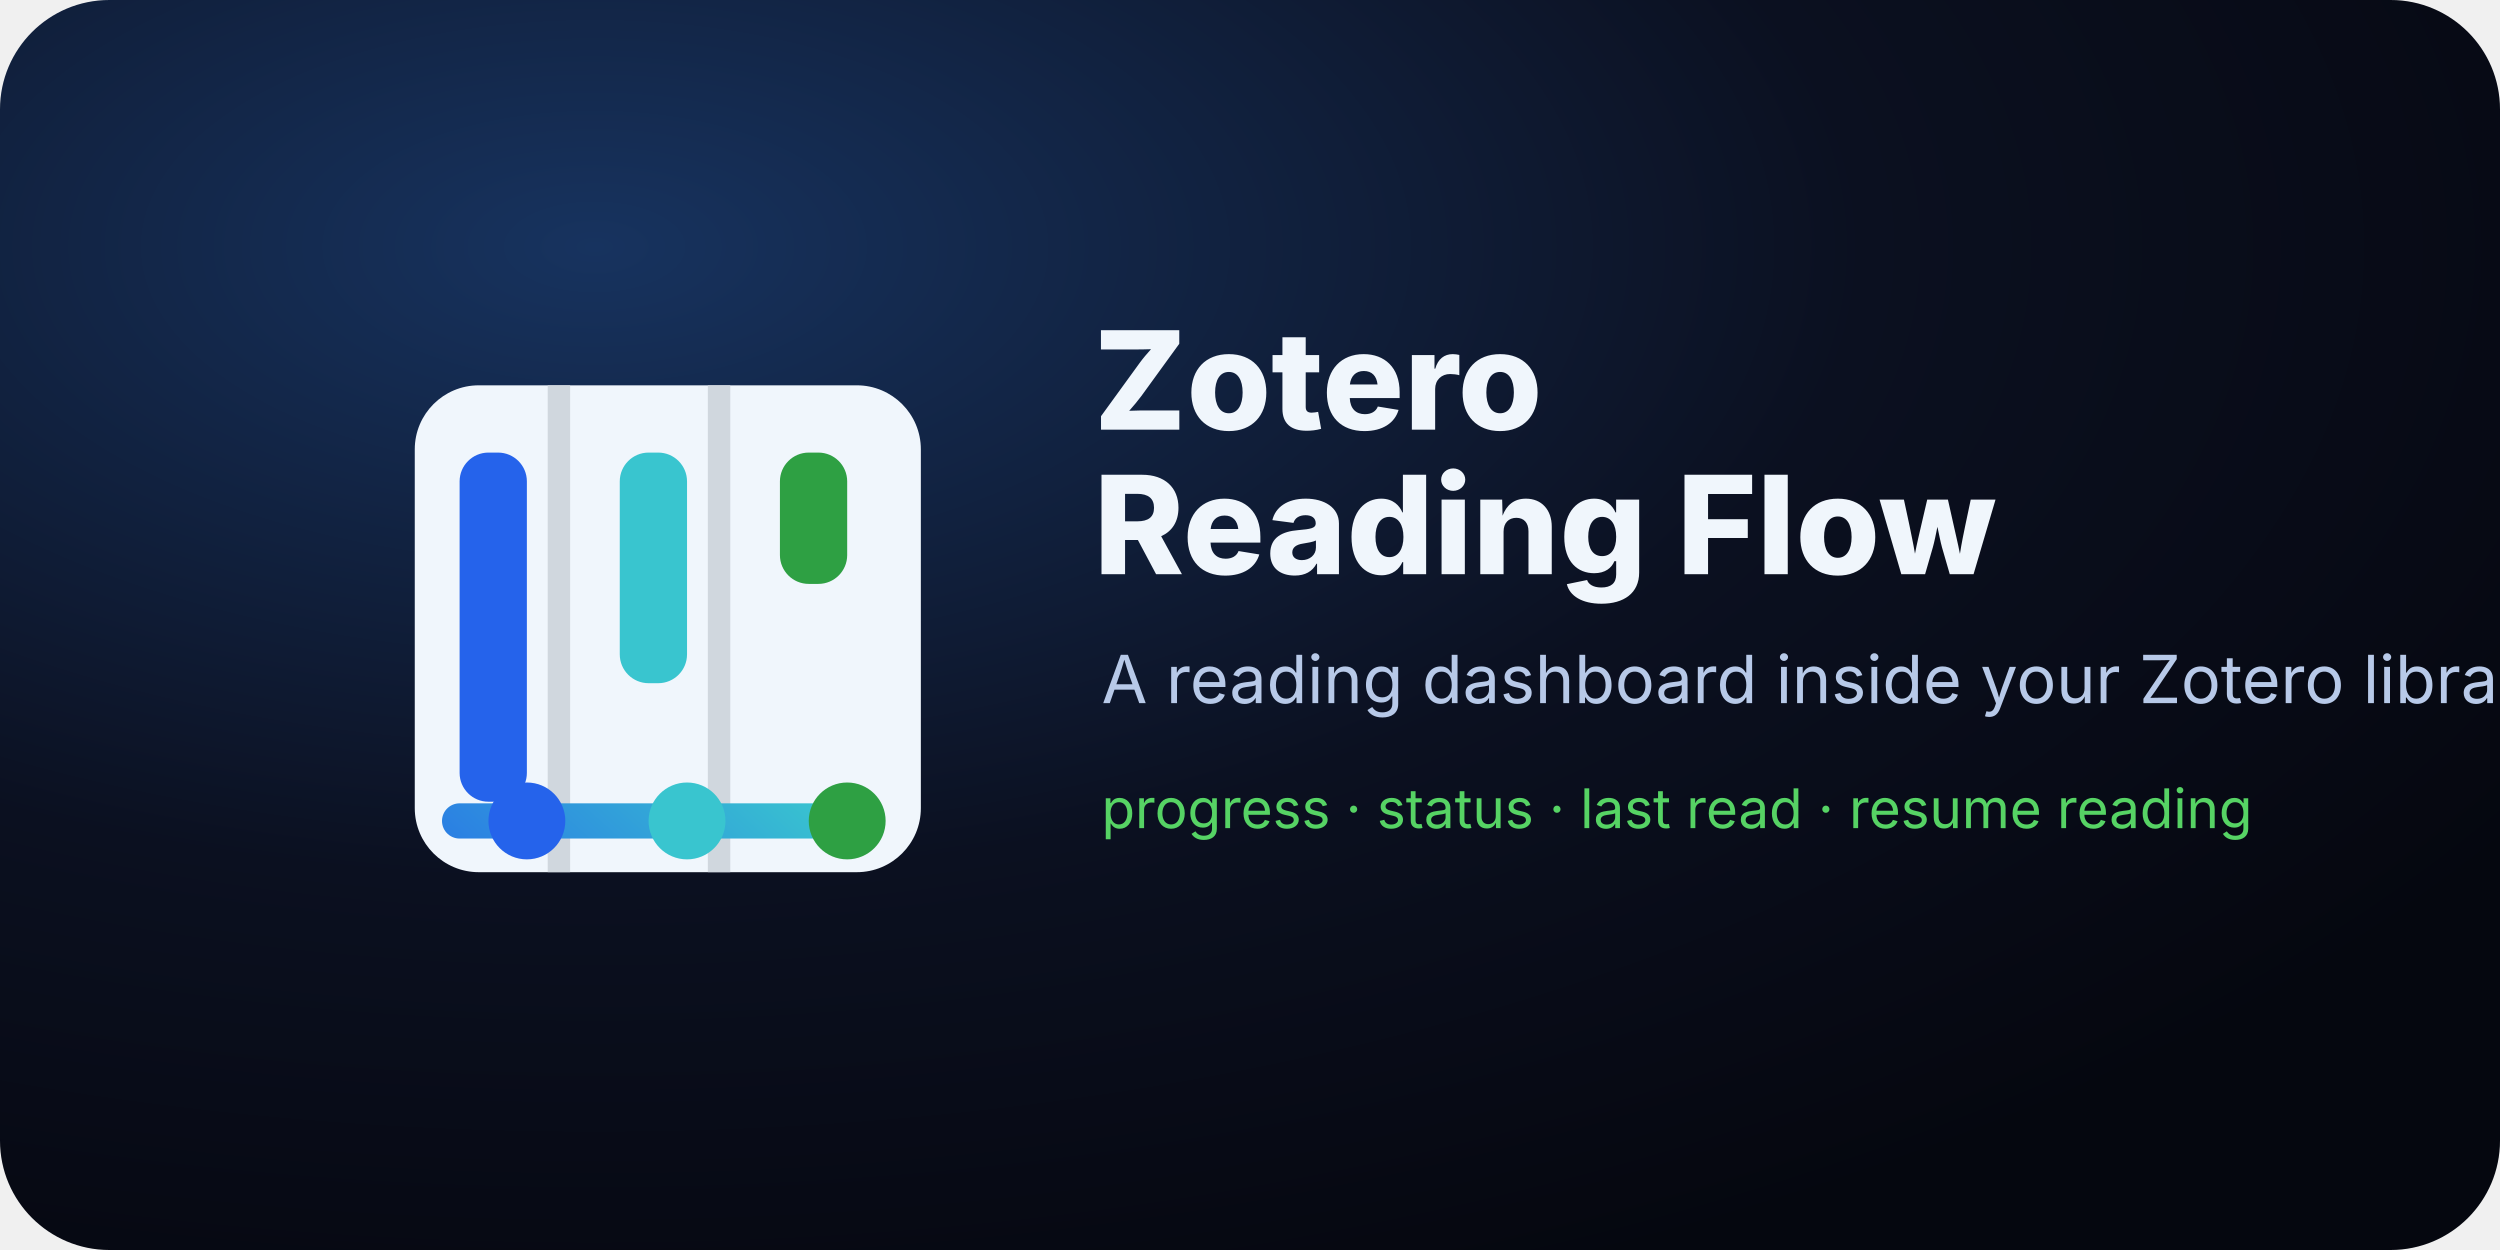
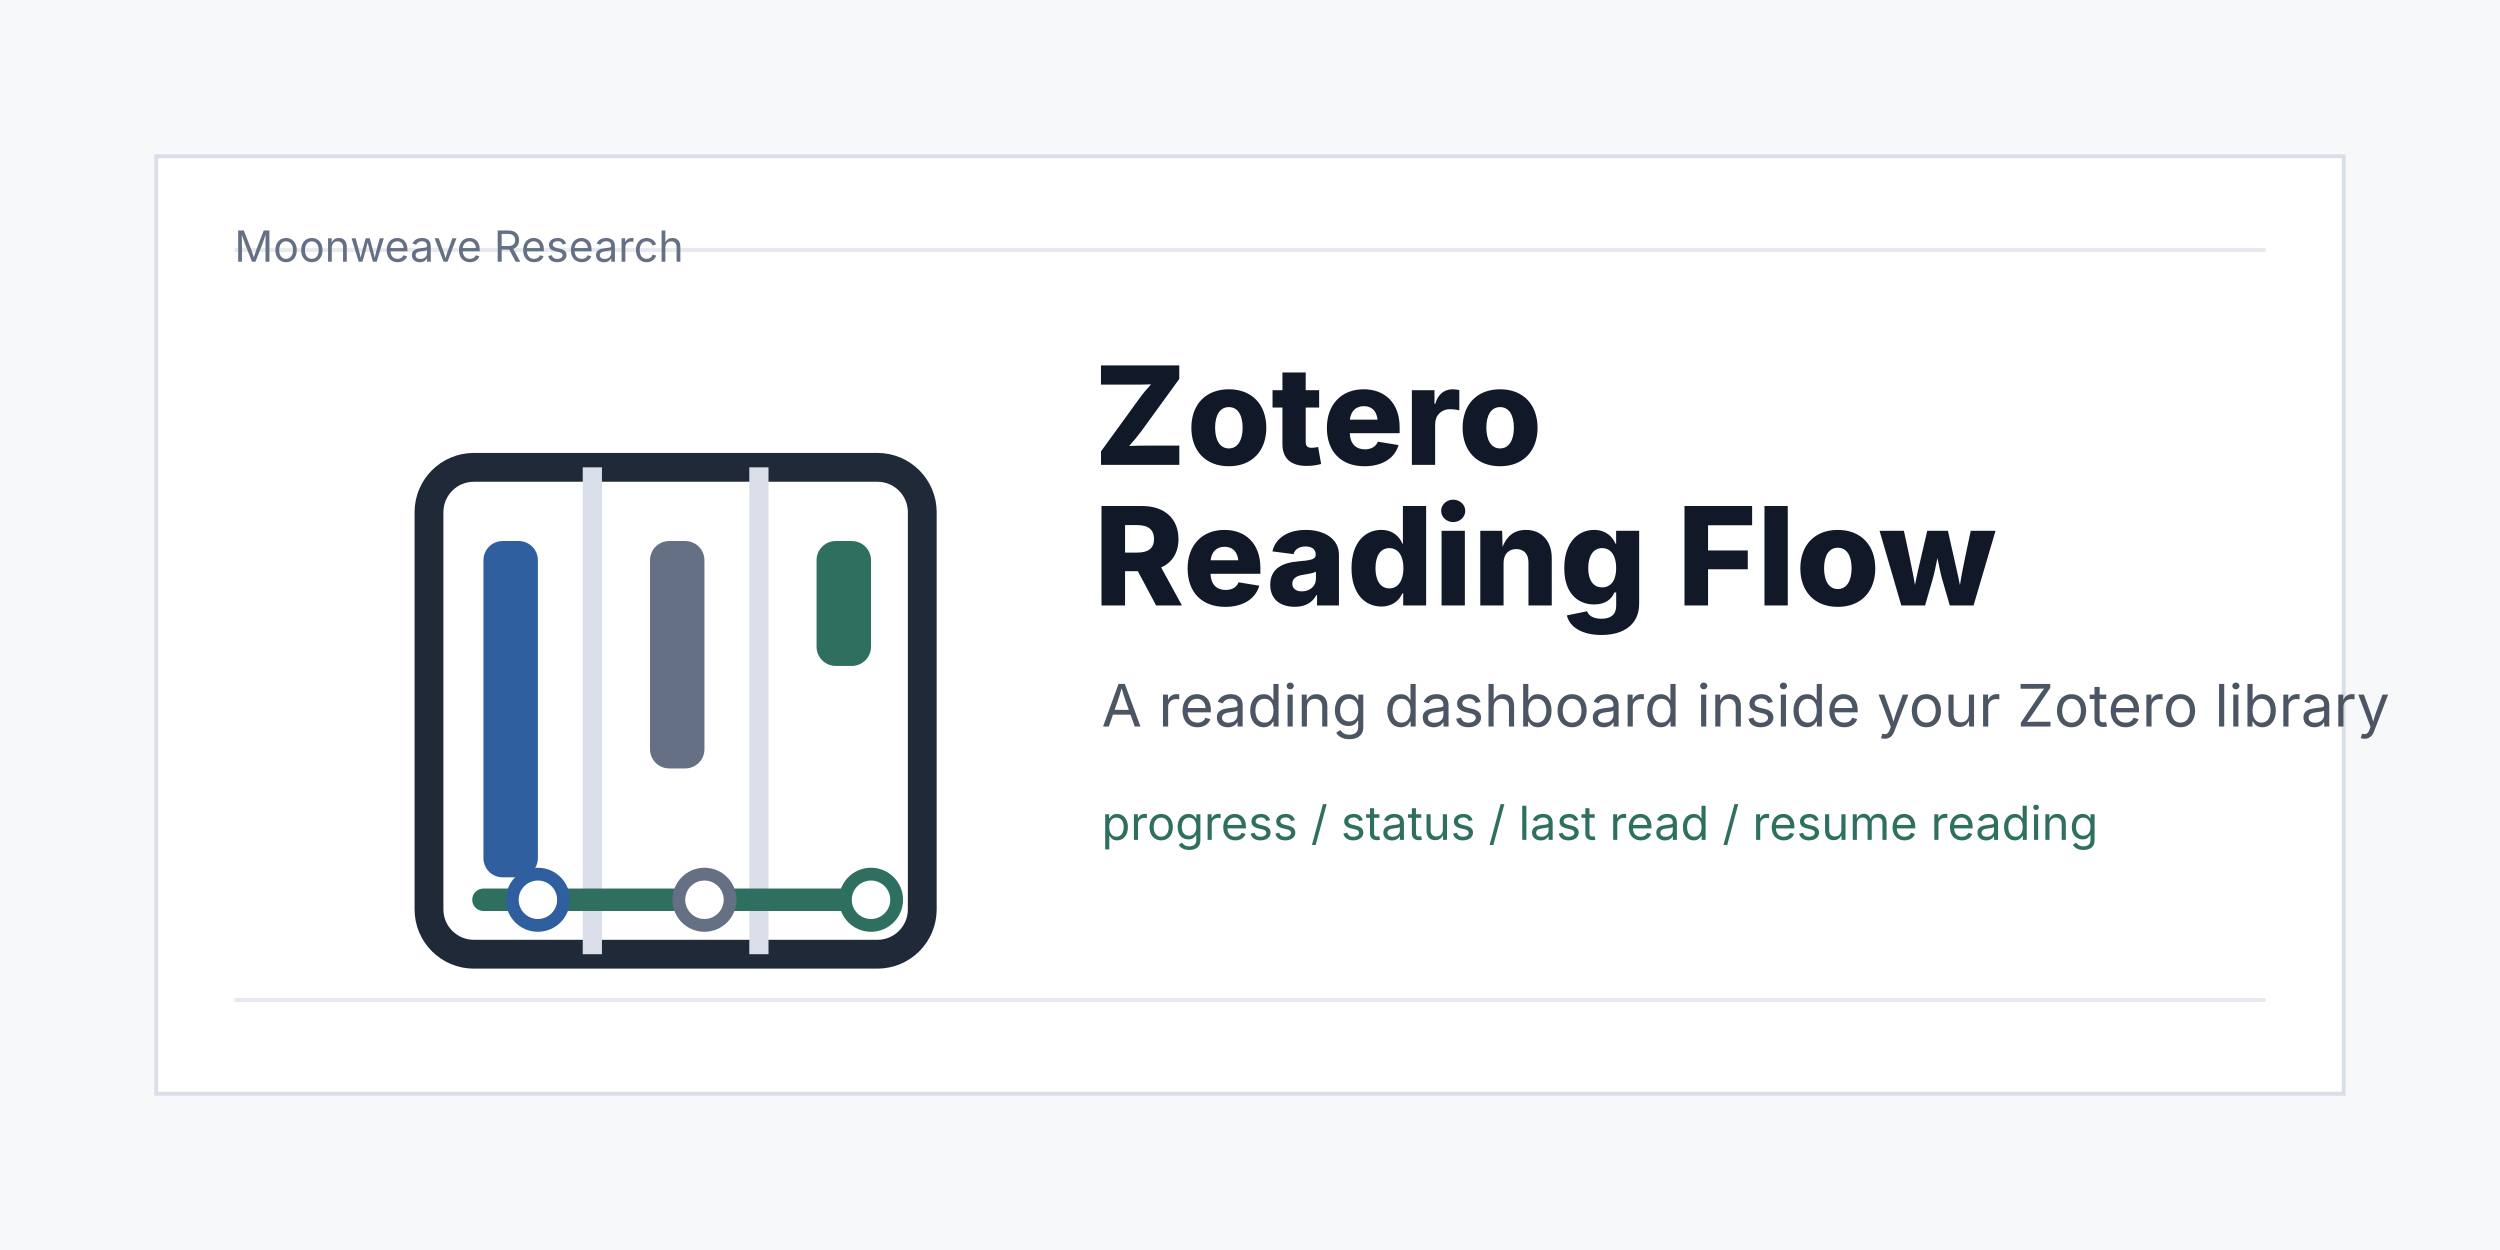
<svg xmlns="http://www.w3.org/2000/svg" viewBox="0 0 1280 640">
-   <defs>
-     <radialGradient id="bg" cx="24%" cy="20%" r="90%">
-       <stop offset="0" stop-color="#17335f" />
-       <stop offset="0.56" stop-color="#0b1020" />
-       <stop offset="1" stop-color="#05070f" />
-     </radialGradient>
-     <linearGradient id="g" x1="150" y1="510" x2="480" y2="140" gradientUnits="userSpaceOnUse">
-       <stop offset="0" stop-color="#2563eb" />
-       <stop offset="0.5" stop-color="#39c5cf" />
-       <stop offset="1" stop-color="#2ea043" />
-     </linearGradient>
-   </defs>
-   <rect width="1280" height="640" rx="56" fill="url(#bg)" />
-   <g transform="translate(132 112) scale(.82)">
-     <rect x="98" y="104" width="316" height="304" rx="40" fill="#f0f6fc" />
-     <path d="M188 104v304M288 104v304" stroke="#d0d7de" stroke-width="14" />
-     <rect x="126" y="146" width="42" height="218" rx="18" fill="#2563eb" />
-     <rect x="226" y="146" width="42" height="144" rx="18" fill="#39c5cf" />
-     <rect x="326" y="146" width="42" height="82" rx="18" fill="#2ea043" />
-     <path d="M126 376h242" stroke="url(#g)" stroke-width="22" stroke-linecap="round" />
-     <circle cx="168" cy="376" r="24" fill="#2563eb" />
-     <circle cx="268" cy="376" r="24" fill="#39c5cf" />
-     <circle cx="368" cy="376" r="24" fill="#2ea043" />
+   <rect width="1280" height="640" fill="#f7f8fa" />
+   <path d="M80 80h1120v480H80z" fill="#ffffff" stroke="#d9dee8" stroke-width="2" />
+   <path d="M120 128h1040M120 512h1040" stroke="#e6eaf0" stroke-width="2" />
+   <text x="120" y="134" fill="#667085" font-family="Inter, Arial, sans-serif" font-size="22" letter-spacing="0">Moonweave Research</text>
+   <g transform="translate(136 154) scale(.82)">
+     <rect x="102" y="104" width="308" height="304" rx="28" fill="#ffffff" stroke="#1f2937" stroke-width="18" />
+     <path d="M204 104v304M308 104v304" stroke="#d9dee8" stroke-width="12" />
+     <rect x="136" y="150" width="34" height="210" rx="12" fill="#2f5f9f" />
+     <rect x="240" y="150" width="34" height="142" rx="12" fill="#667085" />
+     <rect x="344" y="150" width="34" height="78" rx="12" fill="#2f6f5f" />
+     <path d="M136 374h242" stroke="#2f6f5f" stroke-width="14" stroke-linecap="round" />
+     <circle cx="170" cy="374" r="16" fill="#ffffff" stroke="#2f5f9f" stroke-width="8" />
+     <circle cx="274" cy="374" r="16" fill="#ffffff" stroke="#667085" stroke-width="8" />
+     <circle cx="378" cy="374" r="16" fill="#ffffff" stroke="#2f6f5f" stroke-width="8" />
  </g>
-   <text x="560" y="220" fill="#f0f6fc" font-family="Inter, Arial, sans-serif" font-size="70" font-weight="800">Zotero</text>
-   <text x="560" y="294" fill="#f0f6fc" font-family="Inter, Arial, sans-serif" font-size="70" font-weight="800">Reading Flow</text>
-   <text x="564" y="360" fill="#b7c9e8" font-family="Inter, Arial, sans-serif" font-size="34">A reading dashboard inside your Zotero library</text>
-   <text x="564" y="424" fill="#56d364" font-family="Inter, Arial, sans-serif" font-size="28">progress · status · last read · resume reading</text>
+   <text x="560" y="238" fill="#111827" font-family="Inter, Arial, sans-serif" font-size="70" font-weight="760">Zotero</text>
+   <text x="560" y="310" fill="#111827" font-family="Inter, Arial, sans-serif" font-size="70" font-weight="760">Reading Flow</text>
+   <text x="564" y="372" fill="#4b5563" font-family="Inter, Arial, sans-serif" font-size="30">A reading dashboard inside your Zotero library</text>
+   <text x="564" y="430" fill="#2f6f5f" font-family="Inter, Arial, sans-serif" font-size="24">progress / status / last read / resume reading</text>
</svg>
